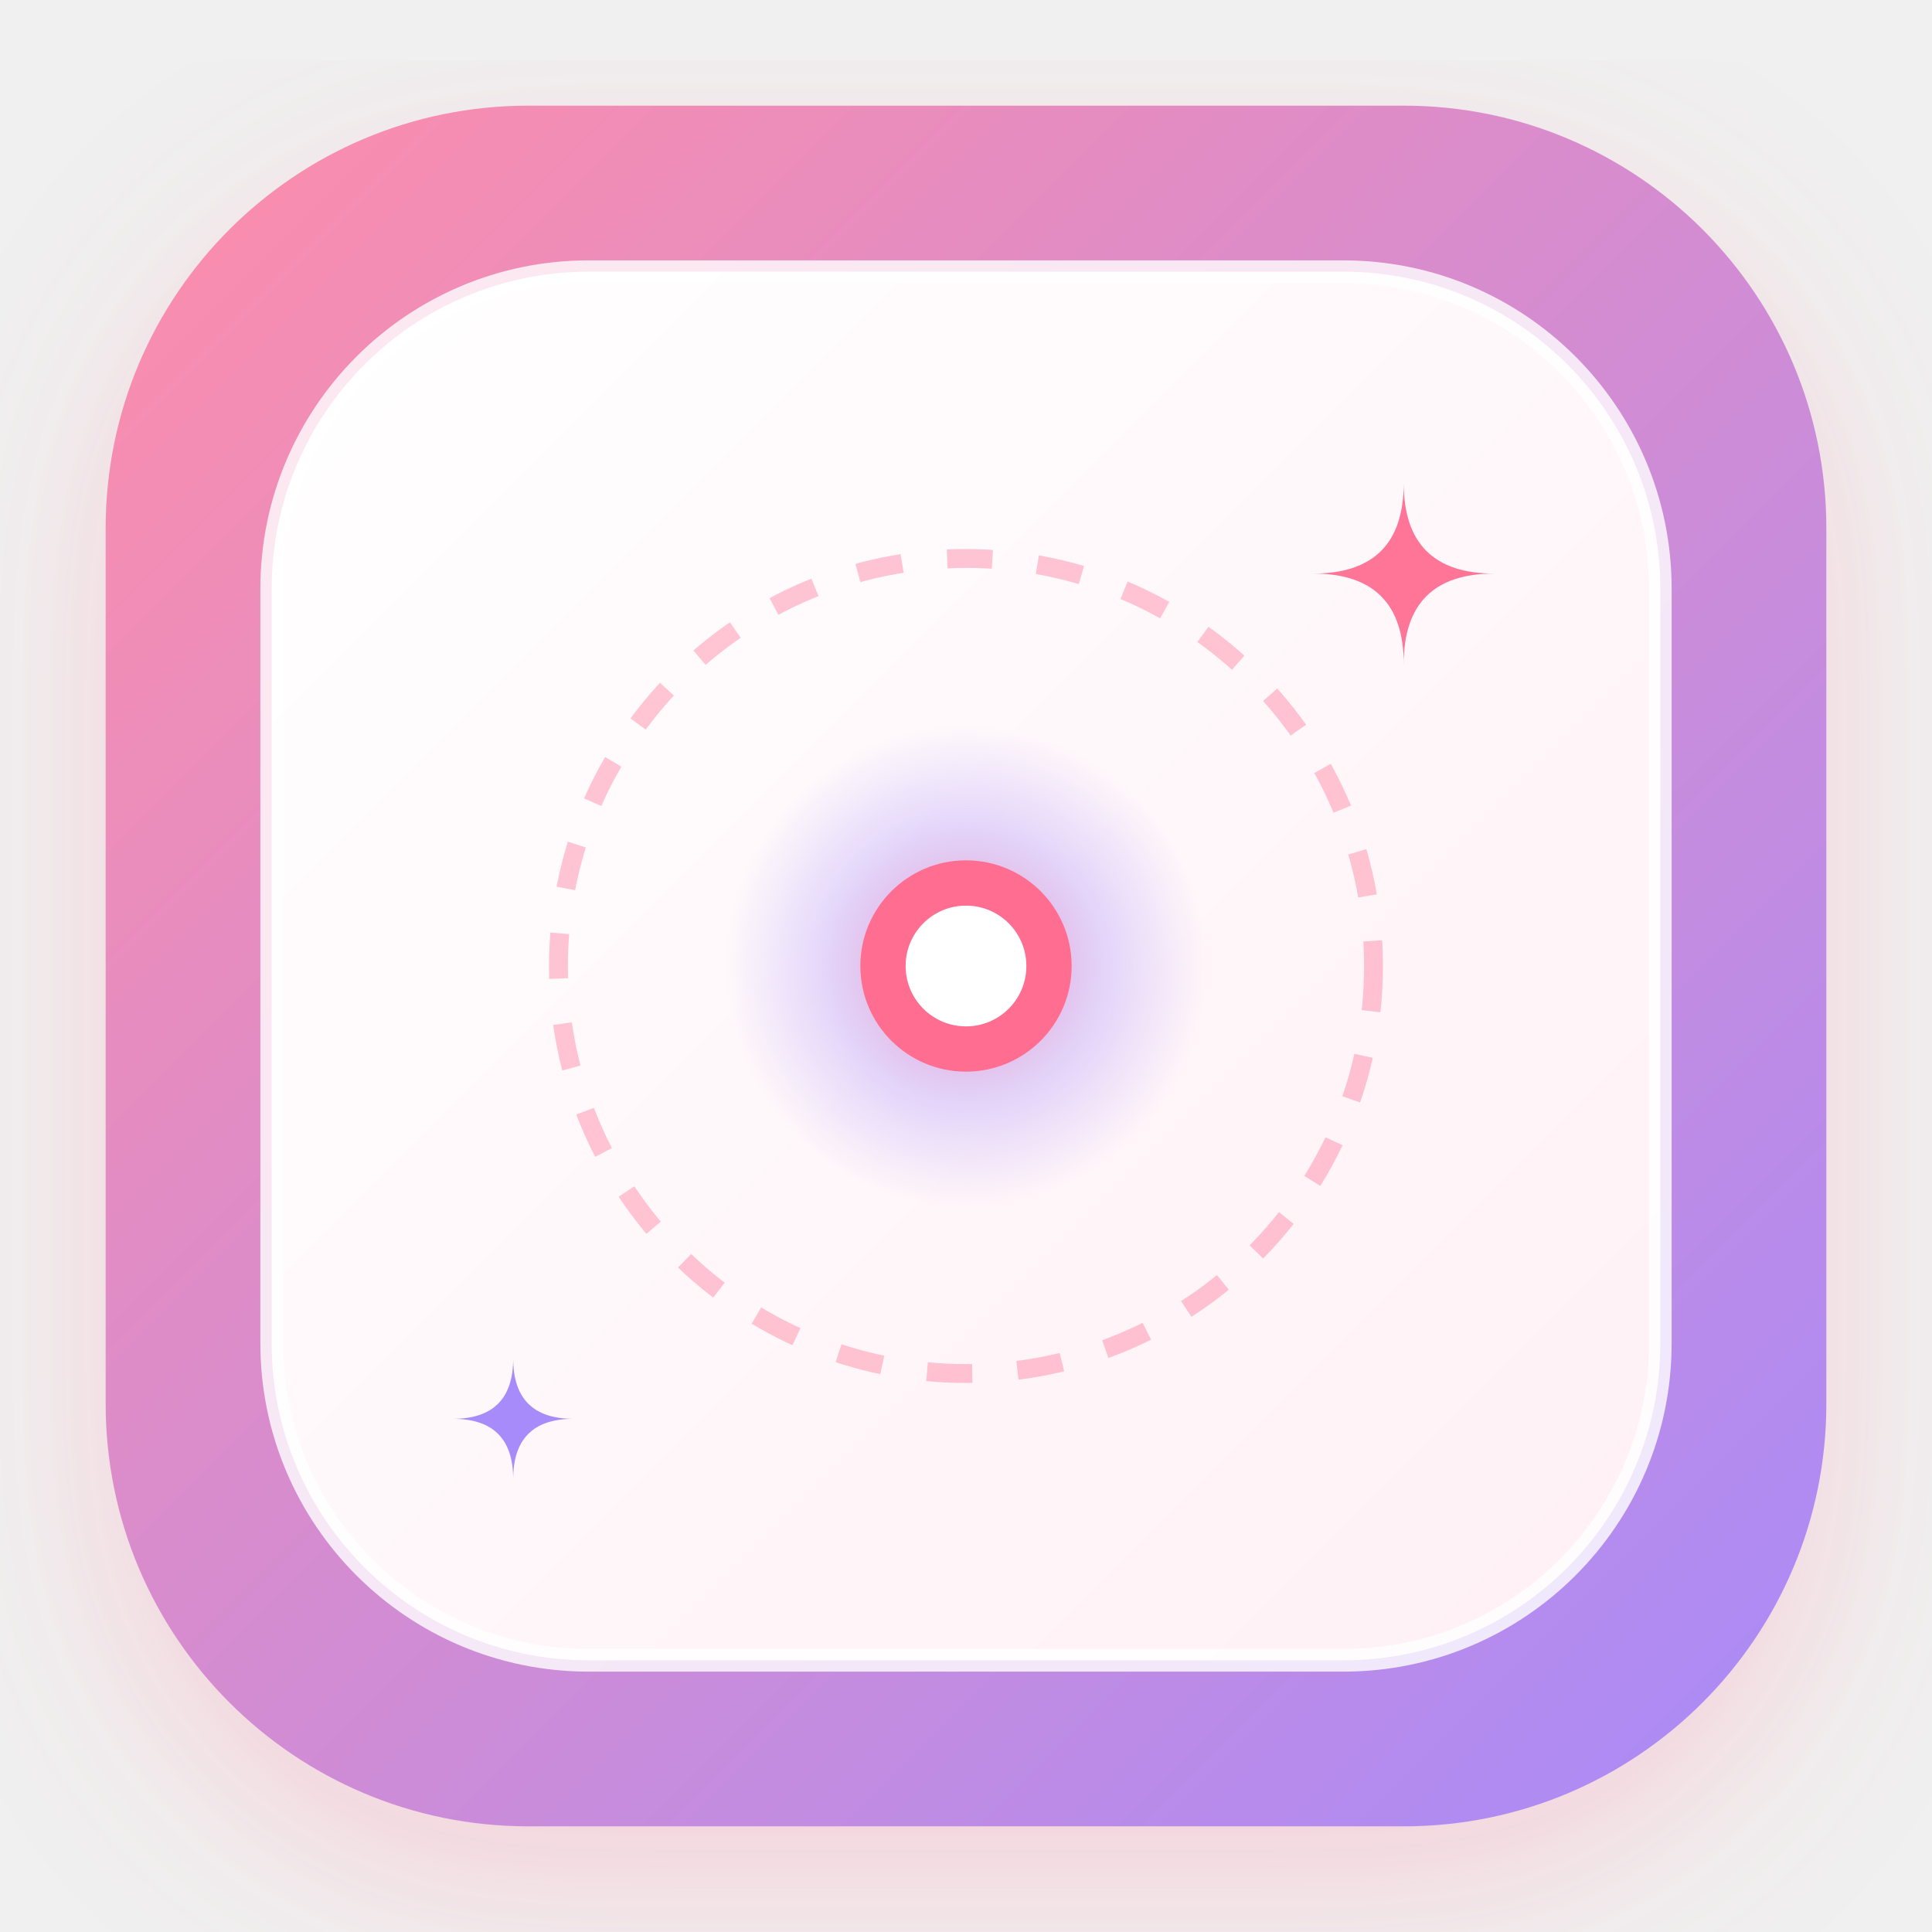
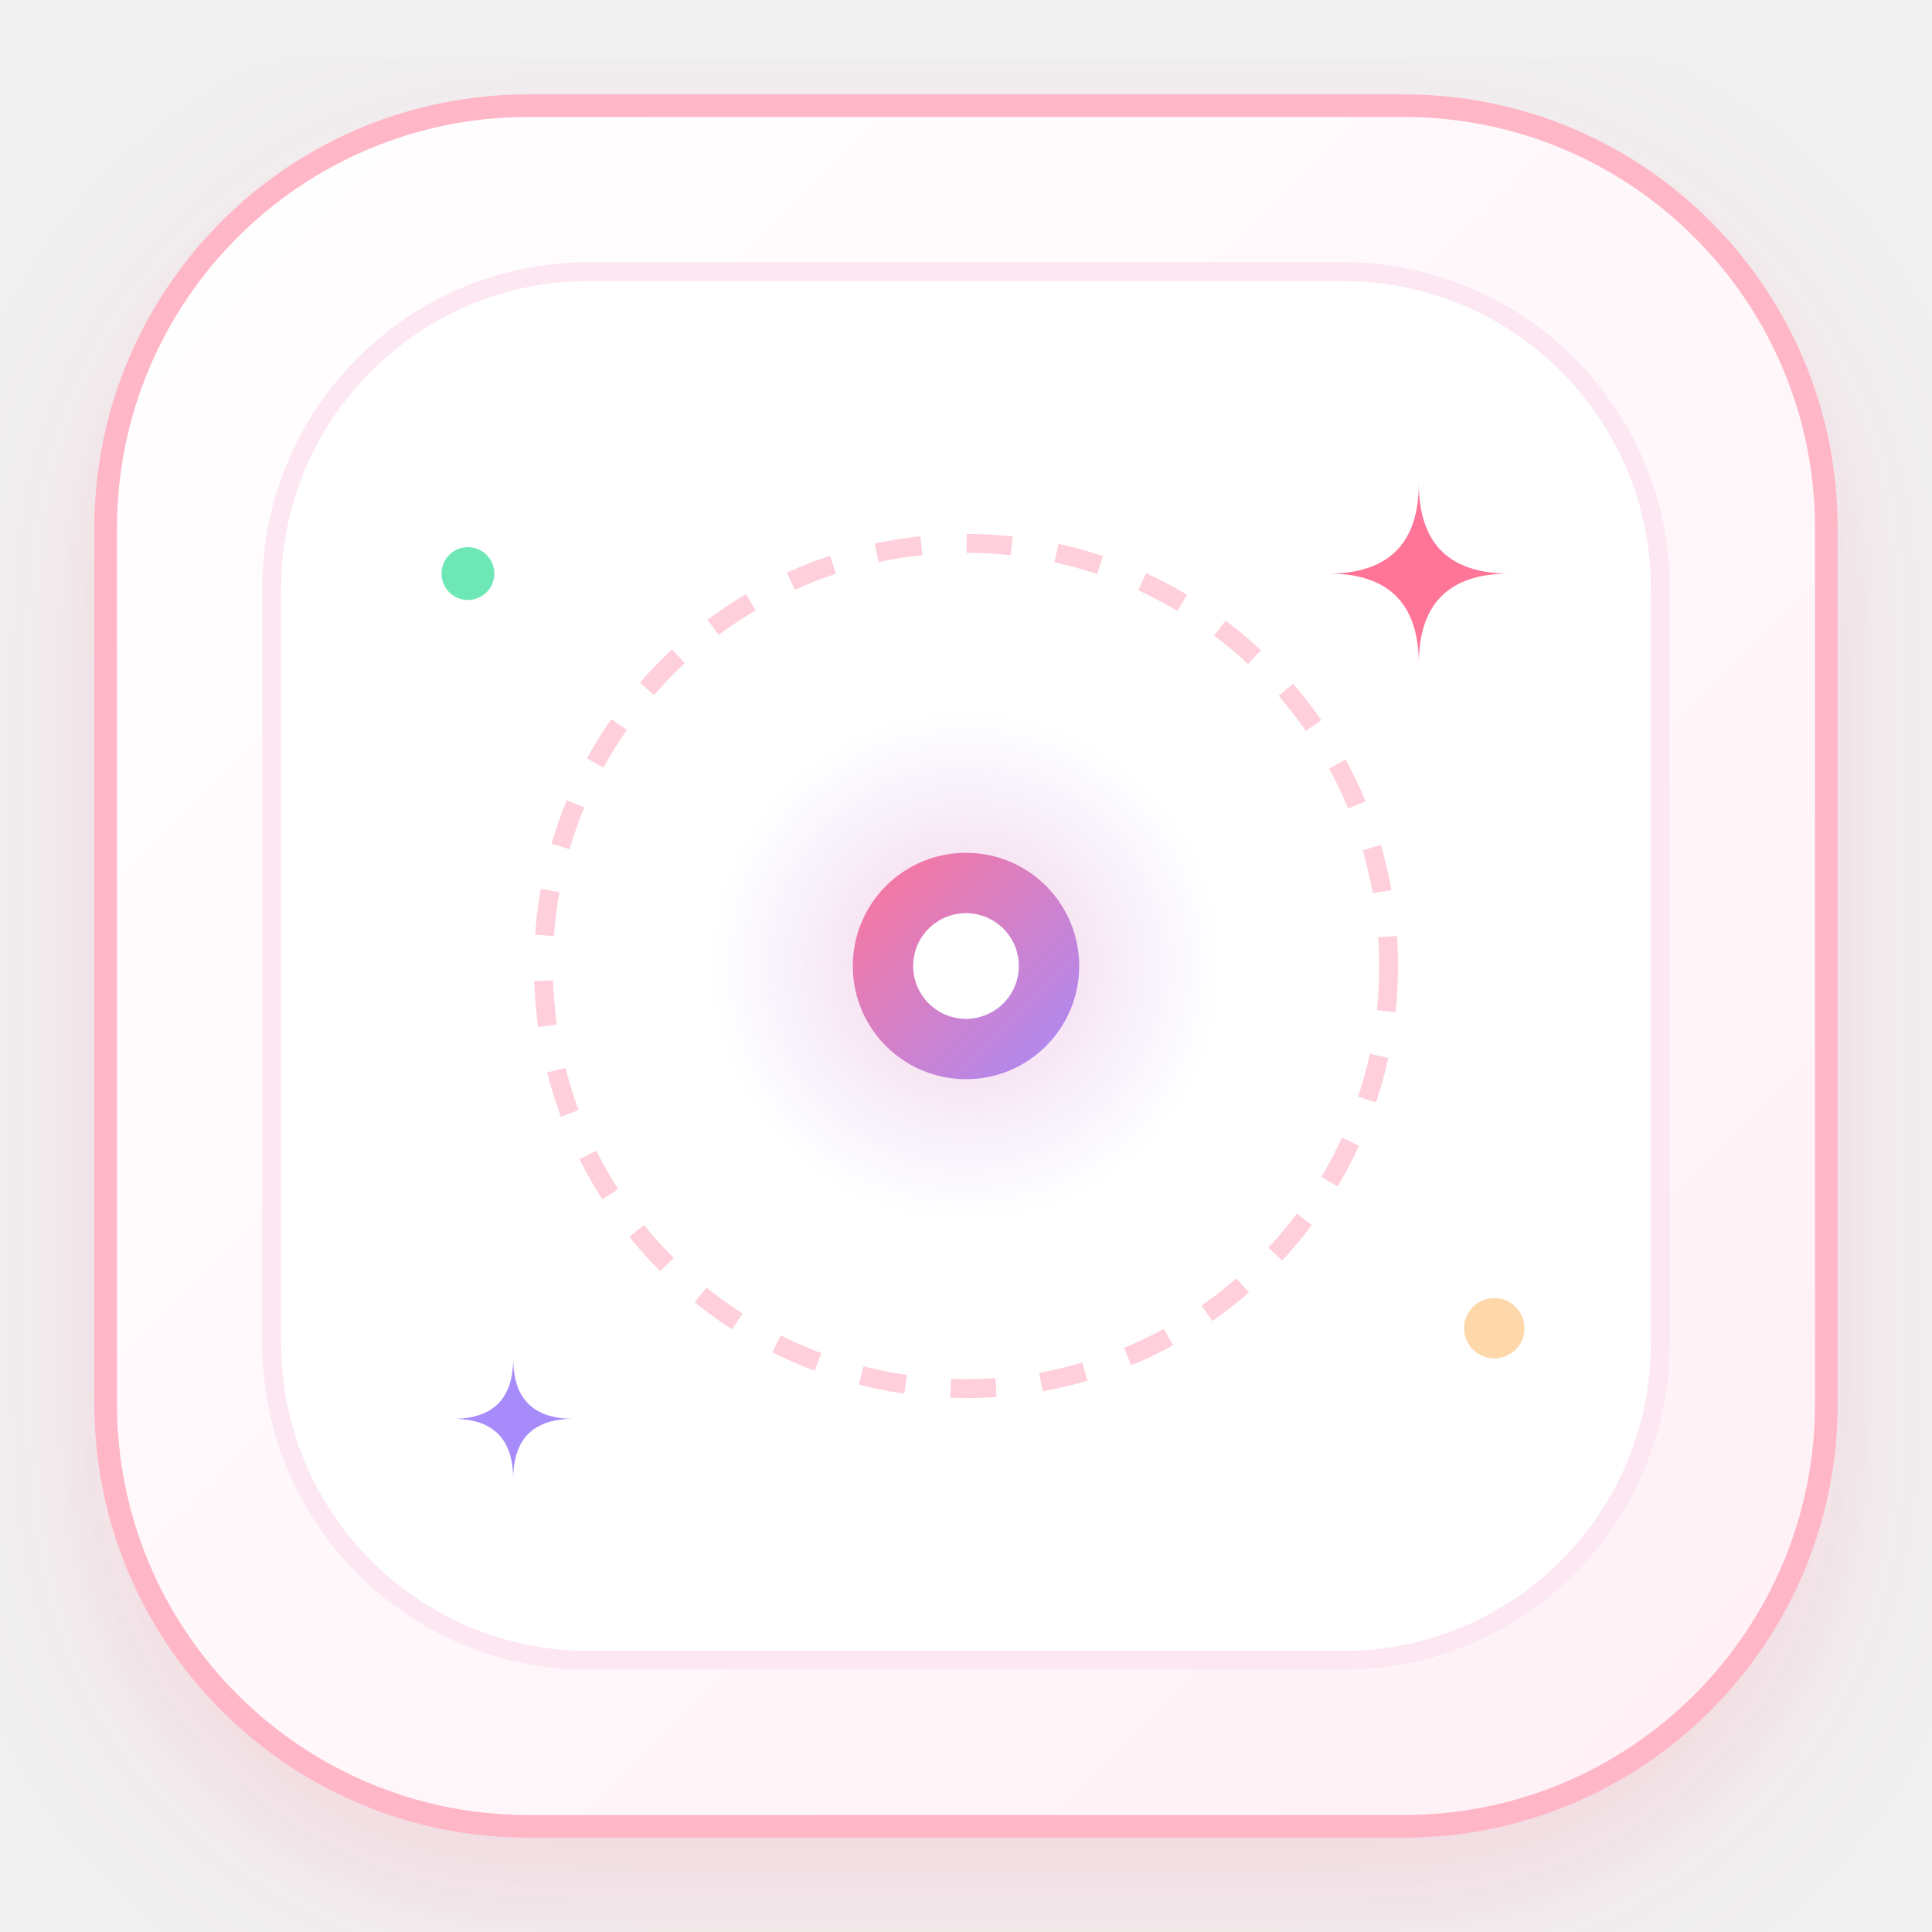
<svg xmlns="http://www.w3.org/2000/svg" viewBox="0 0 256 256" width="256" height="256">
  <defs>
-     <linearGradient id="sakuraGrad" x1="0%" y1="0%" x2="100%" y2="100%">
-       <stop offset="0%" stop-color="#ff8da9" />
-       <stop offset="100%" stop-color="#a78bfa" />
-     </linearGradient>
-     <linearGradient id="mochiSurface" x1="0%" y1="0%" x2="100%" y2="100%">
+     <linearGradient id="mochiBg" x1="0%" y1="0%" x2="100%" y2="100%">
      <stop offset="0%" stop-color="#ffffff" />
      <stop offset="100%" stop-color="#fff0f5" />
    </linearGradient>
-     <radialGradient id="sparkleGlow" cx="50%" cy="50%" r="50%">
-       <stop offset="0%" stop-color="#ff7597" stop-opacity="0.8" />
-       <stop offset="60%" stop-color="#a78bfa" stop-opacity="0.3" />
+     <linearGradient id="sakuraGrad" x1="0%" y1="0%" x2="100%" y2="100%">
+       <stop offset="0%" stop-color="#ff7597" />
+       <stop offset="100%" stop-color="#a78bfa" />
+     </linearGradient>
+     <radialGradient id="touchGlow" cx="50%" cy="50%" r="50%">
+       <stop offset="0%" stop-color="#ff7597" stop-opacity="0.35" />
      <stop offset="100%" stop-color="#a78bfa" stop-opacity="0" />
    </radialGradient>
-     <filter id="softShadow" x="-20%" y="-20%" width="140%" height="140%">
-       <feDropShadow dx="0" dy="8" stdDeviation="12" flood-color="#ff7597" flood-opacity="0.25" />
+     <filter id="pastelShadow" x="-20%" y="-20%" width="140%" height="140%">
+       <feDropShadow dx="0" dy="8" stdDeviation="10" flood-color="#ff7597" flood-opacity="0.2" />
    </filter>
  </defs>
-   <rect x="14" y="14" width="228" height="228" rx="56" fill="url(#sakuraGrad)" filter="url(#softShadow)" />
-   <rect x="36" y="36" width="184" height="184" rx="42" fill="url(#mochiSurface)" stroke="#ffffff" stroke-width="3" stroke-opacity="0.8" />
-   <circle cx="128" cy="128" r="54" fill="none" stroke="#ff7597" stroke-width="2.5" stroke-opacity="0.4" stroke-dasharray="6 6" />
-   <circle cx="128" cy="128" r="32" fill="url(#sparkleGlow)" />
-   <circle cx="128" cy="128" r="14" fill="#ff6e91" />
-   <circle cx="128" cy="128" r="8" fill="#ffffff" />
-   <path d="M186 64 Q186 76 198 76 Q186 76 186 88 Q186 76 174 76 Q186 76 186 64 Z" fill="#ff7597" />
+   <rect x="14" y="14" width="228" height="228" rx="56" fill="url(#mochiBg)" stroke="#ffb6c7" stroke-width="3" filter="url(#pastelShadow)" />
+   <rect x="36" y="36" width="184" height="184" rx="42" fill="#ffffff" stroke="#fce7f3" stroke-width="2.5" />
+   <circle cx="128" cy="128" r="56" fill="none" stroke="#ff7597" stroke-width="2.5" stroke-opacity="0.35" stroke-dasharray="6 6" />
+   <circle cx="128" cy="128" r="34" fill="url(#touchGlow)" />
+   <circle cx="128" cy="128" r="15" fill="url(#sakuraGrad)" />
+   <circle cx="128" cy="128" r="7" fill="#ffffff" />
+   <path d="M188 64 Q188 76 200 76 Q188 76 188 88 Q188 76 176 76 Q188 76 188 64 Z" fill="#ff7597" />
  <path d="M68 180 Q68 188 76 188 Q68 188 68 196 Q68 188 60 188 Q68 188 68 180 Z" fill="#a78bfa" />
+   <circle cx="198" cy="176" r="4" fill="#fed7aa" />
+   <circle cx="62" cy="76" r="3.5" fill="#6ee7b7" />
</svg>
